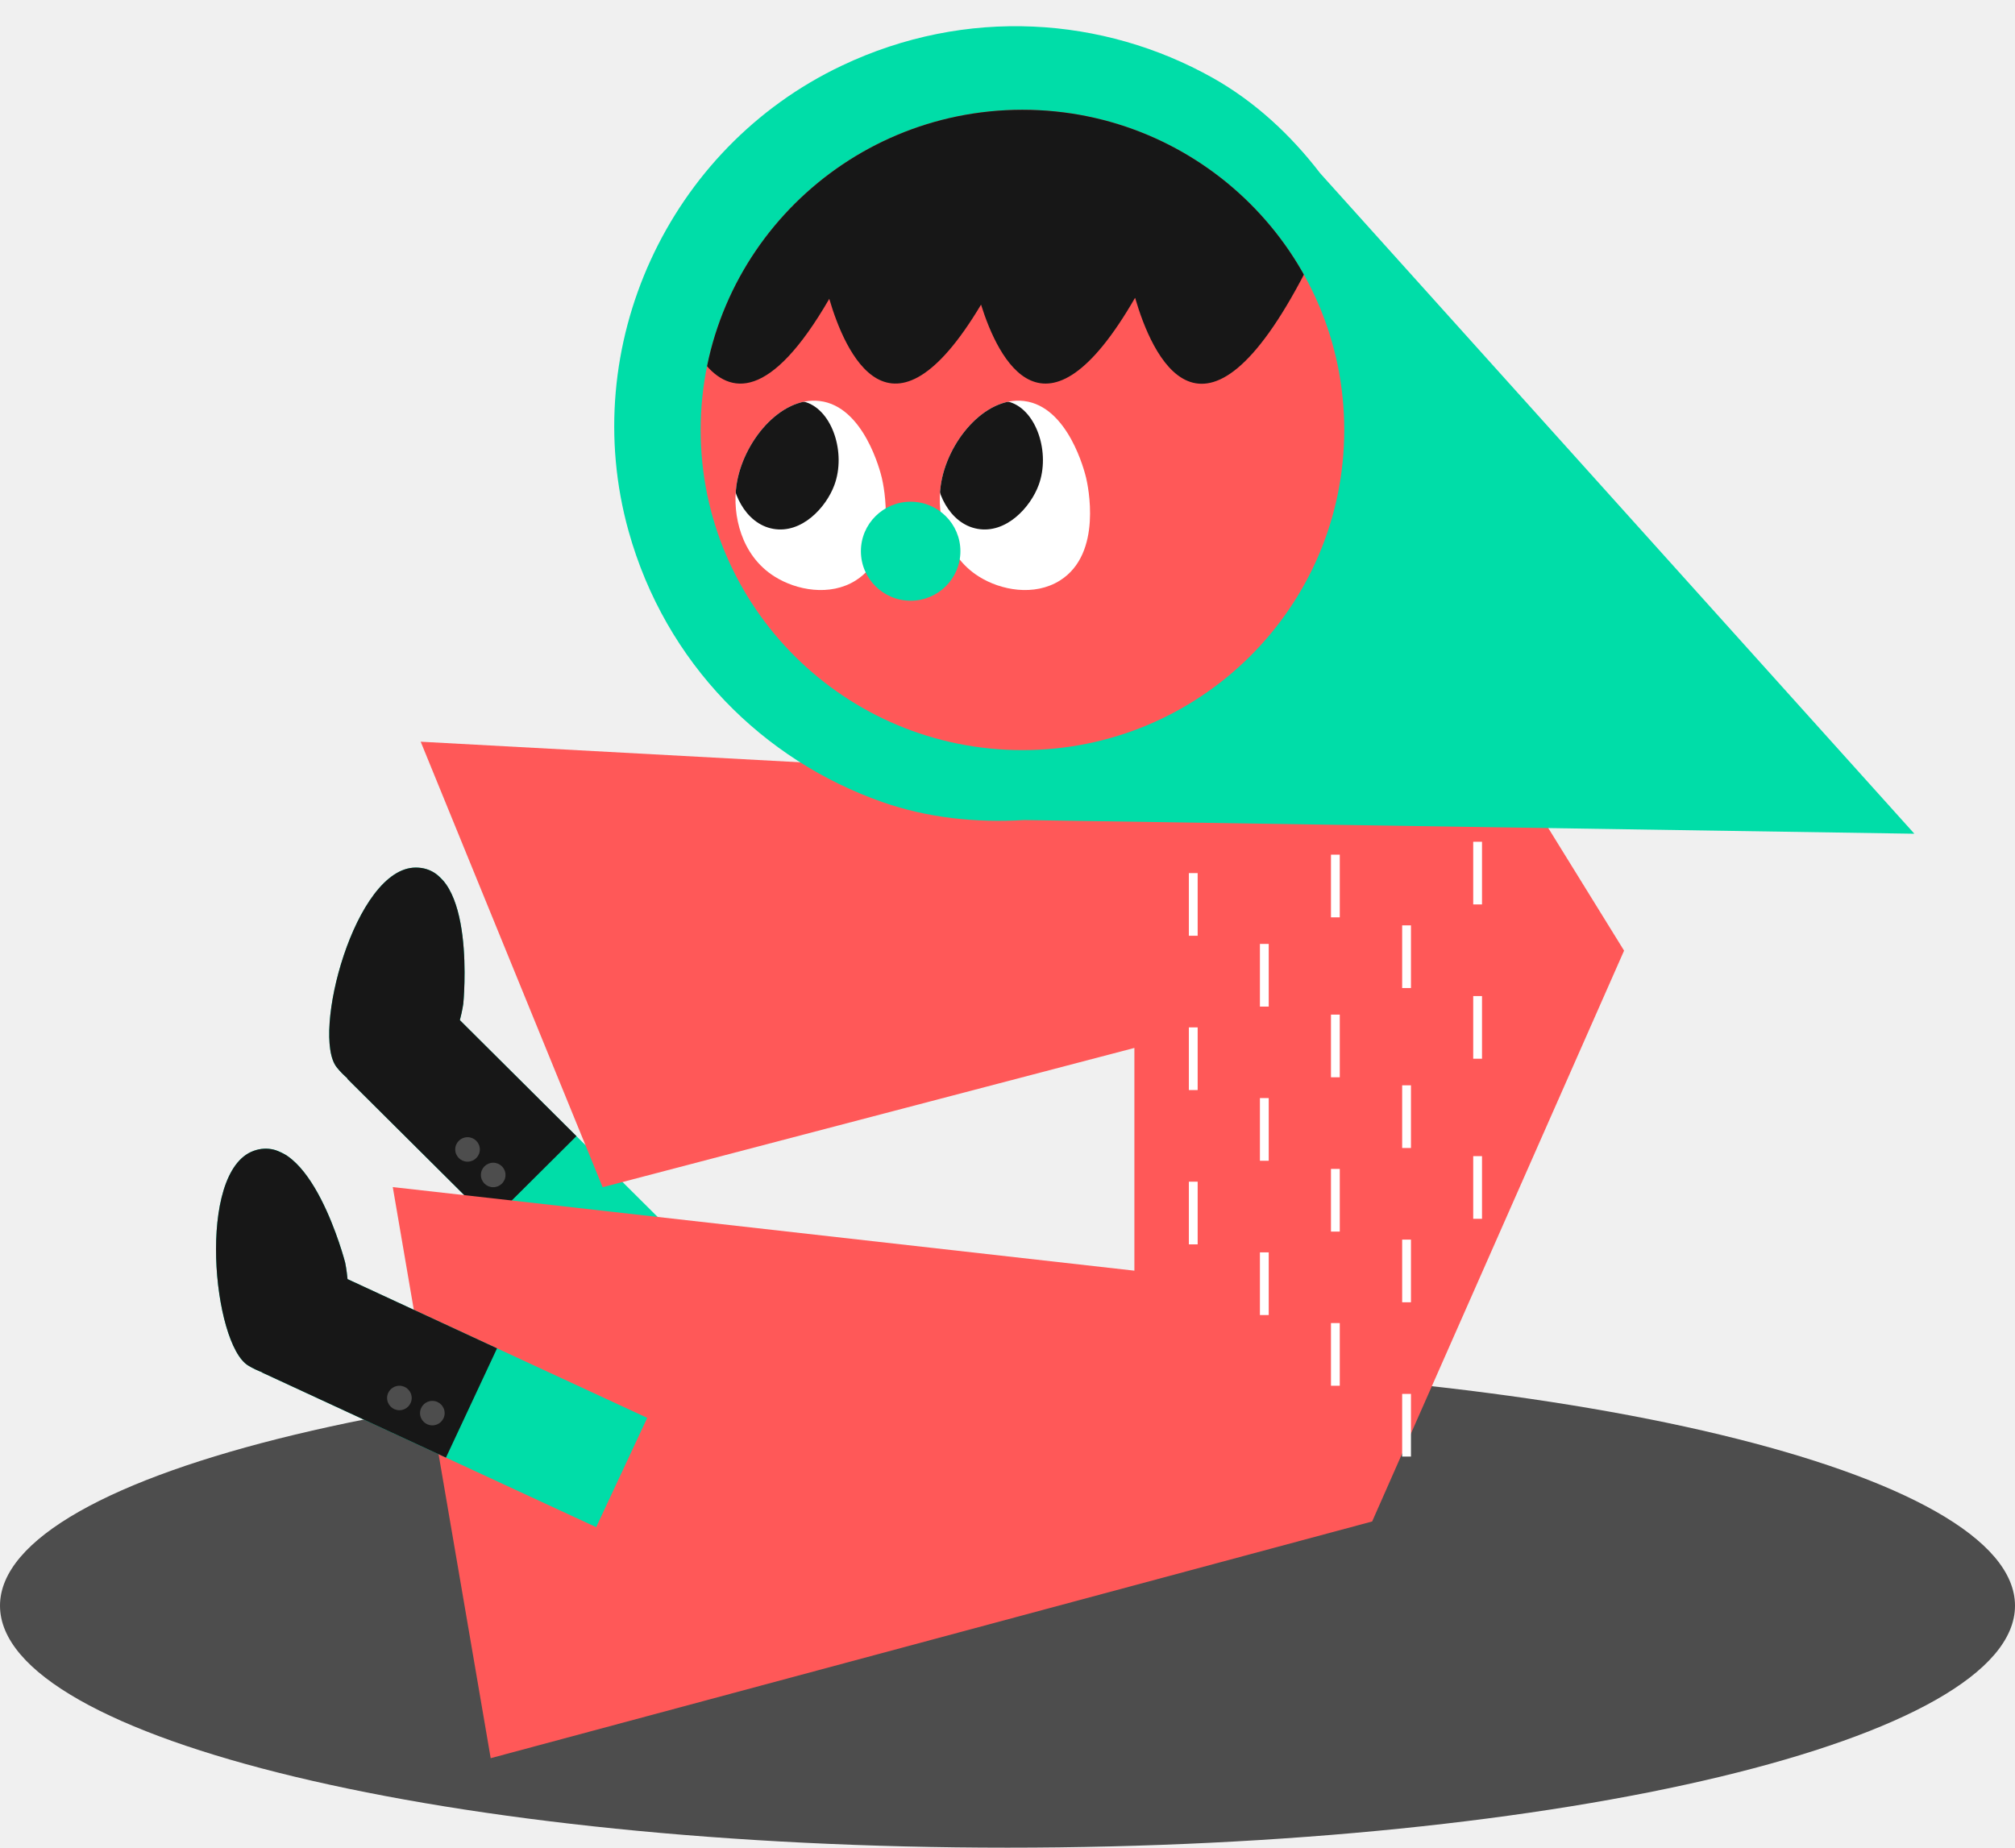
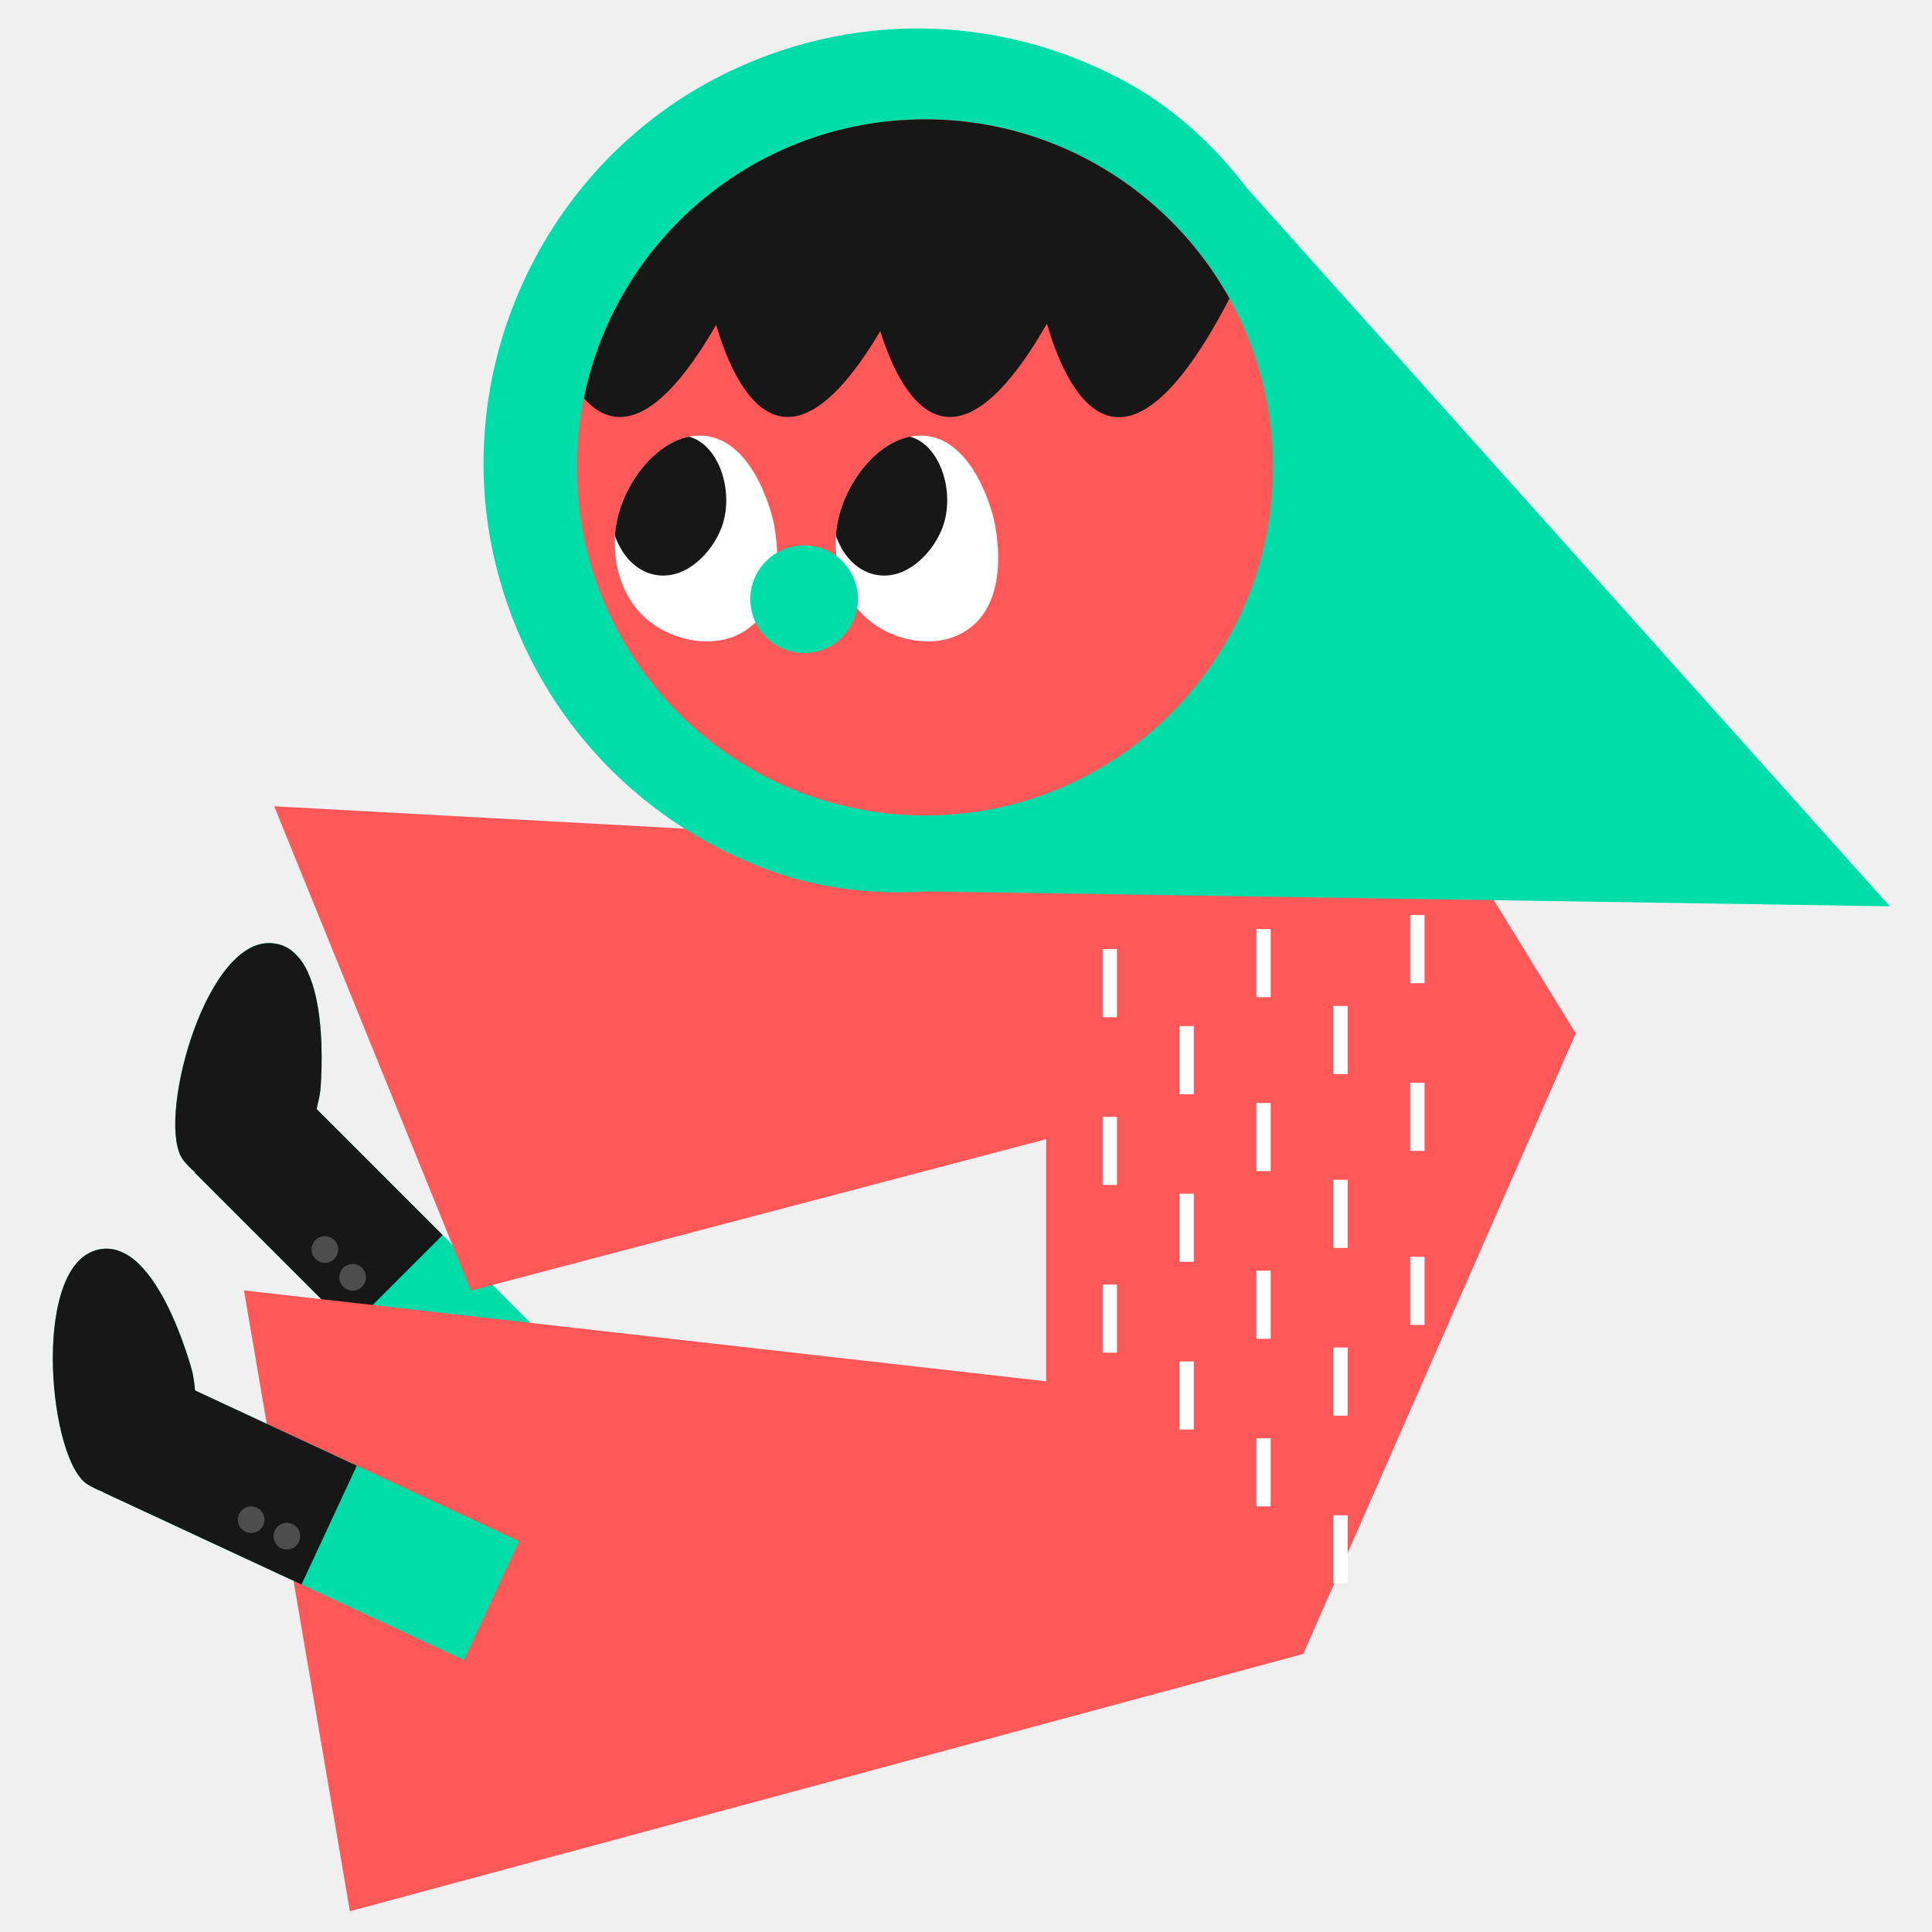
- <svg xmlns="http://www.w3.org/2000/svg" width="229" height="210" viewBox="0 0 229 210" fill="none">
-   <ellipse cx="114.5" cy="182.5" rx="114.5" ry="27.5" fill="#4D4D4D" />
-   <path d="M69.073 152.068L78.817 142.372L52.262 115.948C52.548 114.855 52.653 114.077 52.653 114.077C52.653 114.077 54.187 98.606 47.255 98.606C40.323 98.606 35.33 117.683 38.278 121.319C38.669 121.813 39.09 122.217 39.495 122.576L39.465 122.606L69.073 152.068Z" fill="#00DDA8" />
-   <mask id="mask0_2094_2717" style="mask-type:luminance" maskUnits="userSpaceOnUse" x="37" y="98" width="42" height="55">
-     <path d="M69.073 152.068L78.817 142.372L52.262 115.948C52.548 114.855 52.653 114.077 52.653 114.077C52.653 114.077 54.187 98.606 47.255 98.606C40.323 98.606 35.33 117.683 38.278 121.319C38.669 121.813 39.09 122.217 39.495 122.576L39.465 122.606L69.073 152.068Z" fill="white" />
+ <svg xmlns="http://www.w3.org/2000/svg" width="135" height="135" viewBox="0 0 135 135" fill="none">
+   <path d="M33.3 101.63L39.78 95.15L22.12 77.49C22.31 76.76 22.38 76.24 22.38 76.24C22.38 76.24 23.4 65.9 18.79 65.9C14.18 65.9 10.86 78.65 12.82 81.08C13.08 81.41 13.36 81.68 13.63 81.92L13.61 81.94L33.3 101.63Z" fill="#00DDA8" />
+   <mask id="mask0_983_8127" style="mask-type:luminance" maskUnits="userSpaceOnUse" x="12" y="65" width="28" height="37">
+     <path d="M33.3 101.63L39.78 95.15L22.12 77.49C22.31 76.76 22.38 76.24 22.38 76.24C22.38 76.24 23.4 65.9 18.79 65.9C14.18 65.9 10.86 78.65 12.82 81.08C13.08 81.41 13.36 81.68 13.63 81.92L13.61 81.94L33.3 101.63Z" fill="white" />
  </mask>
-   <g mask="url(#mask0_2094_2717)">
-     <path d="M39.952 154.562L72.541 122.133L39.952 89.704L7.362 122.133L39.952 154.562Z" fill="#171717" />
+   <g mask="url(#mask0_983_8127)">
+     <path d="M13.934 103.296L35.606 81.623L13.934 59.95L-7.739 81.623L13.934 103.296Z" fill="#171717" />
  </g>
-   <path d="M56.051 132.152C55.279 132.152 54.653 132.775 54.653 133.544C54.653 134.313 55.279 134.936 56.051 134.936C56.824 134.936 57.45 134.313 57.45 133.544C57.45 132.775 56.824 132.152 56.051 132.152Z" fill="#4D4D4D" />
-   <path d="M53.134 129.25C52.362 129.25 51.736 129.873 51.736 130.642C51.736 131.41 52.362 132.033 53.134 132.033C53.907 132.033 54.533 131.41 54.533 130.642C54.533 129.873 53.907 129.25 53.134 129.25Z" fill="#4D4D4D" />
-   <path d="M155.942 172.927L184.573 108.047L146.409 46.325L135.281 89.044L47.811 84.301L68.487 134.936L128.921 119.105L128.921 144.422L44.638 134.921L55.766 199.83L155.942 172.927Z" fill="#FF5858" />
-   <path d="M67.75 173.585L73.554 161.151L39.496 145.38C39.39 144.258 39.225 143.494 39.225 143.494C39.225 143.494 35.33 128.442 28.819 130.806C22.308 133.17 24.188 152.801 28.218 155.21C28.759 155.54 29.285 155.779 29.797 155.974L29.797 156.003L67.75 173.57L67.75 173.585Z" fill="#00DDA8" />
-   <mask id="mask1_2094_2717" style="mask-type:luminance" maskUnits="userSpaceOnUse" x="24" y="130" width="50" height="44">
-     <path d="M67.75 173.585L73.554 161.151L39.496 145.38C39.39 144.258 39.225 143.494 39.225 143.494C39.225 143.494 35.33 128.442 28.819 130.806C22.308 133.17 24.188 152.801 28.218 155.21C28.759 155.54 29.285 155.779 29.797 155.974L29.797 156.003L67.75 173.57L67.75 173.585Z" fill="white" />
+   <path d="M24.64 88.32C24.127 88.32 23.71 88.736 23.71 89.25C23.71 89.763 24.127 90.18 24.64 90.18C25.154 90.18 25.57 89.763 25.57 89.25C25.57 88.736 25.154 88.32 24.64 88.32Z" fill="#4D4D4D" />
+   <path d="M22.7 86.38C22.186 86.38 21.77 86.796 21.77 87.31C21.77 87.823 22.186 88.24 22.7 88.24C23.214 88.24 23.63 87.823 23.63 87.31C23.63 86.796 23.214 86.38 22.7 86.38Z" fill="#4D4D4D" />
+   <path d="M91.07 115.57L110.11 72.21L84.73 30.96L77.33 59.51L19.16 56.34L32.91 90.18L73.1 79.6V96.52L17.05 90.17L24.45 133.55L91.07 115.57Z" fill="#FF5858" />
+   <path d="M32.42 116.01L36.28 107.7L13.63 97.16C13.56 96.41 13.45 95.9 13.45 95.9C13.45 95.9 10.86 85.84 6.53 87.42C2.2 89 3.45 102.12 6.13 103.73C6.49 103.95 6.84 104.11 7.18 104.24V104.26L32.42 116V116.01Z" fill="#00DDA8" />
+   <mask id="mask1_983_8127" style="mask-type:luminance" maskUnits="userSpaceOnUse" x="3" y="87" width="34" height="30">
+     <path d="M32.42 116.01L36.28 107.7L13.63 97.16C13.56 96.41 13.45 95.9 13.45 95.9C13.45 95.9 10.86 85.84 6.53 87.42C2.2 89 3.45 102.12 6.13 103.73C6.49 103.95 6.84 104.11 7.18 104.24V104.26L32.42 116V116.01Z" fill="white" />
  </mask>
-   <g mask="url(#mask1_2094_2717)">
-     <path d="M41.241 185.858L60.683 144.276L18.895 124.931L-0.546 166.512L41.241 185.858Z" fill="#171717" />
+   <g mask="url(#mask1_983_8127)">
+     <path d="M14.792 124.212L27.721 96.422L-0.069 83.493L-12.998 111.283L14.792 124.212Z" fill="#171717" />
  </g>
-   <path d="M49.134 159.221C48.362 159.221 47.736 159.844 47.736 160.612C47.736 161.381 48.362 162.004 49.134 162.004C49.907 162.004 50.533 161.381 50.533 160.612C50.533 159.844 49.907 159.221 49.134 159.221Z" fill="#4D4D4D" />
-   <path d="M45.39 157.5C44.618 157.5 43.992 158.123 43.992 158.892C43.992 159.66 44.618 160.283 45.39 160.283C46.163 160.283 46.789 159.66 46.789 158.892C46.789 158.123 46.163 157.5 45.39 157.5Z" fill="#4D4D4D" />
-   <path d="M167.927 138.526L167.927 131.404" stroke="white" stroke-miterlimit="10" />
-   <path d="M159.852 130.477L159.852 123.354" stroke="white" stroke-miterlimit="10" />
-   <path d="M151.762 122.441L151.762 115.319" stroke="white" stroke-miterlimit="10" />
-   <path d="M143.687 114.406L143.687 107.284" stroke="white" stroke-miterlimit="10" />
-   <path d="M135.612 106.356L135.612 99.234" stroke="white" stroke-miterlimit="10" />
-   <path d="M159.852 148.014L159.852 140.891" stroke="white" stroke-miterlimit="10" />
-   <path d="M151.762 139.979L151.762 132.856" stroke="white" stroke-miterlimit="10" />
-   <path d="M143.687 131.928L143.687 124.805" stroke="white" stroke-miterlimit="10" />
-   <path d="M135.612 123.893L135.612 116.77" stroke="white" stroke-miterlimit="10" />
-   <path d="M159.852 165.55L159.852 158.427" stroke="white" stroke-miterlimit="10" />
-   <path d="M151.762 157.5L151.762 150.378" stroke="white" stroke-miterlimit="10" />
-   <path d="M167.927 102.795L167.927 95.673" stroke="white" stroke-miterlimit="10" />
-   <path d="M167.927 120.332L167.927 113.21" stroke="white" stroke-miterlimit="10" />
-   <path d="M159.852 112.297L159.852 105.175" stroke="white" stroke-miterlimit="10" />
-   <path d="M151.762 104.262L151.762 97.139" stroke="white" stroke-miterlimit="10" />
-   <path d="M143.687 149.465L143.687 142.342" stroke="white" stroke-miterlimit="10" />
-   <path d="M135.612 141.43L135.612 134.307" stroke="white" stroke-miterlimit="10" />
-   <path d="M116.395 93.204L217.564 94.76L150.033 19.691C146.695 15.336 142.604 11.536 137.808 8.842C125.402 1.885 109.824 0.733 95.659 7.466C75.915 16.833 65.585 39.382 71.434 60.36C75.644 75.457 86.787 86.425 100.26 91.154C105.418 92.964 110.936 93.533 116.395 93.204Z" fill="#00DDA8" />
-   <path d="M116.199 12.478C96.002 12.478 79.629 28.77 79.629 48.868C79.629 68.966 96.002 85.258 116.199 85.258C136.397 85.258 152.77 68.966 152.77 48.868C152.77 28.77 136.397 12.478 116.199 12.478Z" fill="#FF5858" />
-   <mask id="mask2_2094_2717" style="mask-type:luminance" maskUnits="userSpaceOnUse" x="79" y="12" width="74" height="74">
-     <path d="M116.199 12.478C96.002 12.478 79.629 28.77 79.629 48.868C79.629 68.966 96.002 85.258 116.199 85.258C136.397 85.258 152.77 68.966 152.77 48.868C152.77 28.77 136.397 12.478 116.199 12.478Z" fill="white" />
+   <path d="M20.041 106.41C19.527 106.41 19.111 106.826 19.111 107.34C19.111 107.853 19.527 108.27 20.041 108.27C20.554 108.27 20.971 107.853 20.971 107.34C20.971 106.826 20.554 106.41 20.041 106.41Z" fill="#4D4D4D" />
+   <path d="M17.551 105.26C17.037 105.26 16.621 105.676 16.621 106.19C16.621 106.703 17.037 107.12 17.551 107.12C18.064 107.12 18.481 106.703 18.481 106.19C18.481 105.676 18.064 105.26 17.551 105.26Z" fill="#4D4D4D" />
+   <path d="M99.04 92.58V87.82" stroke="white" stroke-miterlimit="10" />
+   <path d="M93.67 87.2V82.44" stroke="white" stroke-miterlimit="10" />
+   <path d="M88.29 81.83V77.07" stroke="white" stroke-miterlimit="10" />
+   <path d="M82.92 76.46V71.7" stroke="white" stroke-miterlimit="10" />
+   <path d="M77.55 71.08V66.32" stroke="white" stroke-miterlimit="10" />
+   <path d="M93.67 98.92V94.16" stroke="white" stroke-miterlimit="10" />
+   <path d="M88.29 93.55V88.79" stroke="white" stroke-miterlimit="10" />
+   <path d="M82.92 88.17V83.41" stroke="white" stroke-miterlimit="10" />
+   <path d="M77.55 82.8V78.04" stroke="white" stroke-miterlimit="10" />
+   <path d="M93.67 110.64V105.88" stroke="white" stroke-miterlimit="10" />
+   <path d="M88.29 105.26V100.5" stroke="white" stroke-miterlimit="10" />
+   <path d="M99.04 68.7V63.94" stroke="white" stroke-miterlimit="10" />
+   <path d="M99.04 80.42V75.66" stroke="white" stroke-miterlimit="10" />
+   <path d="M93.67 75.05V70.29" stroke="white" stroke-miterlimit="10" />
+   <path d="M88.29 69.68V64.92" stroke="white" stroke-miterlimit="10" />
+   <path d="M82.92 99.89V95.13" stroke="white" stroke-miterlimit="10" />
+   <path d="M77.55 94.52V89.76" stroke="white" stroke-miterlimit="10" />
+   <path d="M64.77 62.29L132.05 63.33L87.14 13.16C84.92 10.25 82.2 7.71 79.01 5.91C70.76 1.26 60.4 0.49 50.98 4.99C37.85 11.25 30.98 26.32 34.87 40.34C37.67 50.43 45.08 57.76 54.04 60.92C57.47 62.13 61.14 62.51 64.77 62.29Z" fill="#00DDA8" />
+   <path d="M64.64 8.34C51.208 8.34 40.32 19.228 40.32 32.66C40.32 46.091 51.208 56.98 64.64 56.98C78.071 56.98 88.96 46.091 88.96 32.66C88.96 19.228 78.071 8.34 64.64 8.34Z" fill="#FF5858" />
+   <mask id="mask2_983_8127" style="mask-type:luminance" maskUnits="userSpaceOnUse" x="40" y="8" width="49" height="49">
+     <path d="M64.64 8.34C51.208 8.34 40.32 19.228 40.32 32.66C40.32 46.091 51.208 56.98 64.64 56.98C78.071 56.98 88.96 46.091 88.96 32.66C88.96 19.228 78.071 8.34 64.64 8.34Z" fill="white" />
  </mask>
-   <g mask="url(#mask2_2094_2717)">
-     <path d="M147.988 21.546L131.658 10.682L95.899 13.151L80.005 31.062L75.9 31.107C75.9 31.107 80.802 57.202 94.245 33.965C96.005 39.965 101.177 51.905 111.493 34.623C113.448 40.863 118.756 51.606 128.981 33.875L129.011 33.875C130.861 40.234 136.605 53.641 148.364 30.867L147.988 21.53L147.988 21.546Z" fill="#171717" />
+   <g mask="url(#mask2_983_8127)">
+     <path d="M85.78 14.4L74.92 7.14L51.14 8.79L40.57 20.76L37.84 20.79C37.84 20.79 41.1 38.23 50.04 22.7C51.21 26.71 54.65 34.69 61.51 23.14C62.81 27.31 66.34 34.49 73.14 22.64H73.16C74.39 26.89 78.21 35.85 86.03 20.63L85.78 14.39V14.4Z" fill="#171717" />
  </g>
-   <path d="M97.253 65.971C102.125 62.904 100.411 55.138 100.215 54.3C100.065 53.672 98.2 46.175 93.148 45.577C88.652 45.038 84.366 50.305 83.689 55.213C83.238 58.475 84.186 63.113 88.02 65.522C90.501 67.093 94.336 67.812 97.253 65.971Z" fill="white" />
-   <mask id="mask3_2094_2717" style="mask-type:luminance" maskUnits="userSpaceOnUse" x="83" y="45" width="18" height="23">
-     <path d="M97.253 65.971C102.125 62.904 100.411 55.138 100.215 54.3C100.065 53.672 98.2 46.175 93.148 45.577C88.652 45.038 84.366 50.305 83.689 55.213C83.238 58.475 84.186 63.113 88.02 65.522C90.501 67.093 94.336 67.812 97.253 65.971Z" fill="white" />
+   <path d="M52.04 44.09C55.28 42.04 54.14 36.85 54.01 36.29C53.91 35.87 52.67 30.86 49.31 30.46C46.32 30.1 43.47 33.62 43.02 36.9C42.72 39.08 43.35 42.18 45.9 43.79C47.55 44.84 50.1 45.32 52.04 44.09Z" fill="white" />
+   <mask id="mask3_983_8127" style="mask-type:luminance" maskUnits="userSpaceOnUse" x="42" y="30" width="13" height="15">
+     <path d="M52.04 44.09C55.28 42.04 54.14 36.85 54.01 36.29C53.91 35.87 52.67 30.86 49.31 30.46C46.32 30.1 43.47 33.62 43.02 36.9C42.72 39.08 43.35 42.18 45.9 43.79C47.55 44.84 50.1 45.32 52.04 44.09Z" fill="white" />
  </mask>
-   <g mask="url(#mask3_2094_2717)">
-     <path d="M83.148 52.879C82.953 55.736 84.637 59.522 87.87 60.106C91.118 60.689 93.9 57.667 94.832 55.108C96.155 51.502 94.621 46.684 91.584 45.711C88.201 44.634 83.449 48.509 83.148 52.879Z" fill="#171717" />
+   <g mask="url(#mask3_983_8127)">
+     <path d="M42.66 35.34C42.53 37.25 43.65 39.78 45.8 40.17C47.96 40.56 49.81 38.54 50.43 36.83C51.31 34.42 50.29 31.2 48.27 30.55C46.02 29.83 42.86 32.42 42.66 35.34Z" fill="#171717" />
  </g>
-   <path d="M120.47 65.971C125.342 62.904 123.628 55.138 123.432 54.3C123.282 53.672 121.417 46.175 116.365 45.577C111.869 45.038 107.583 50.305 106.907 55.213C106.455 58.475 107.403 63.113 111.237 65.522C113.718 67.093 117.553 67.812 120.47 65.971Z" fill="white" />
-   <mask id="mask4_2094_2717" style="mask-type:luminance" maskUnits="userSpaceOnUse" x="106" y="45" width="18" height="23">
-     <path d="M120.47 65.971C125.342 62.904 123.628 55.138 123.432 54.3C123.282 53.672 121.417 46.175 116.365 45.577C111.869 45.038 107.583 50.305 106.907 55.213C106.455 58.475 107.403 63.113 111.237 65.522C113.718 67.093 117.553 67.812 120.47 65.971Z" fill="white" />
+   <path d="M67.48 44.09C70.719 42.04 69.579 36.85 69.45 36.29C69.35 35.87 68.109 30.86 64.749 30.46C61.76 30.1 58.91 33.62 58.459 36.9C58.16 39.08 58.789 42.18 61.34 43.79C62.989 44.84 65.54 45.32 67.48 44.09Z" fill="white" />
+   <mask id="mask4_983_8127" style="mask-type:luminance" maskUnits="userSpaceOnUse" x="58" y="30" width="12" height="15">
+     <path d="M67.48 44.09C70.719 42.04 69.579 36.85 69.45 36.29C69.35 35.87 68.109 30.86 64.749 30.46C61.76 30.1 58.91 33.62 58.459 36.9C58.16 39.08 58.789 42.18 61.34 43.79C62.989 44.84 65.54 45.32 67.48 44.09Z" fill="white" />
  </mask>
-   <g mask="url(#mask4_2094_2717)">
-     <path d="M106.365 52.879C106.17 55.736 107.854 59.522 111.087 60.106C114.335 60.689 117.117 57.667 118.049 55.108C119.372 51.502 117.838 46.684 114.801 45.711C111.418 44.634 106.666 48.509 106.365 52.879Z" fill="#171717" />
+   <g mask="url(#mask4_983_8127)">
+     <path d="M58.099 35.34C57.969 37.25 59.09 39.78 61.239 40.17C63.4 40.56 65.249 38.54 65.87 36.83C66.749 34.42 65.73 31.2 63.709 30.55C61.459 29.83 58.3 32.42 58.099 35.34Z" fill="#171717" />
  </g>
-   <path d="M103.493 57.023C100.371 57.023 97.839 59.542 97.839 62.649C97.839 65.757 100.371 68.275 103.493 68.275C106.616 68.275 109.147 65.757 109.147 62.649C109.147 59.542 106.616 57.023 103.493 57.023Z" fill="#00DDA8" />
+   <path d="M56.19 38.11C54.114 38.11 52.43 39.793 52.43 41.87C52.43 43.947 54.114 45.63 56.19 45.63C58.267 45.63 59.95 43.947 59.95 41.87C59.95 39.793 58.267 38.11 56.19 38.11Z" fill="#00DDA8" />
</svg>
